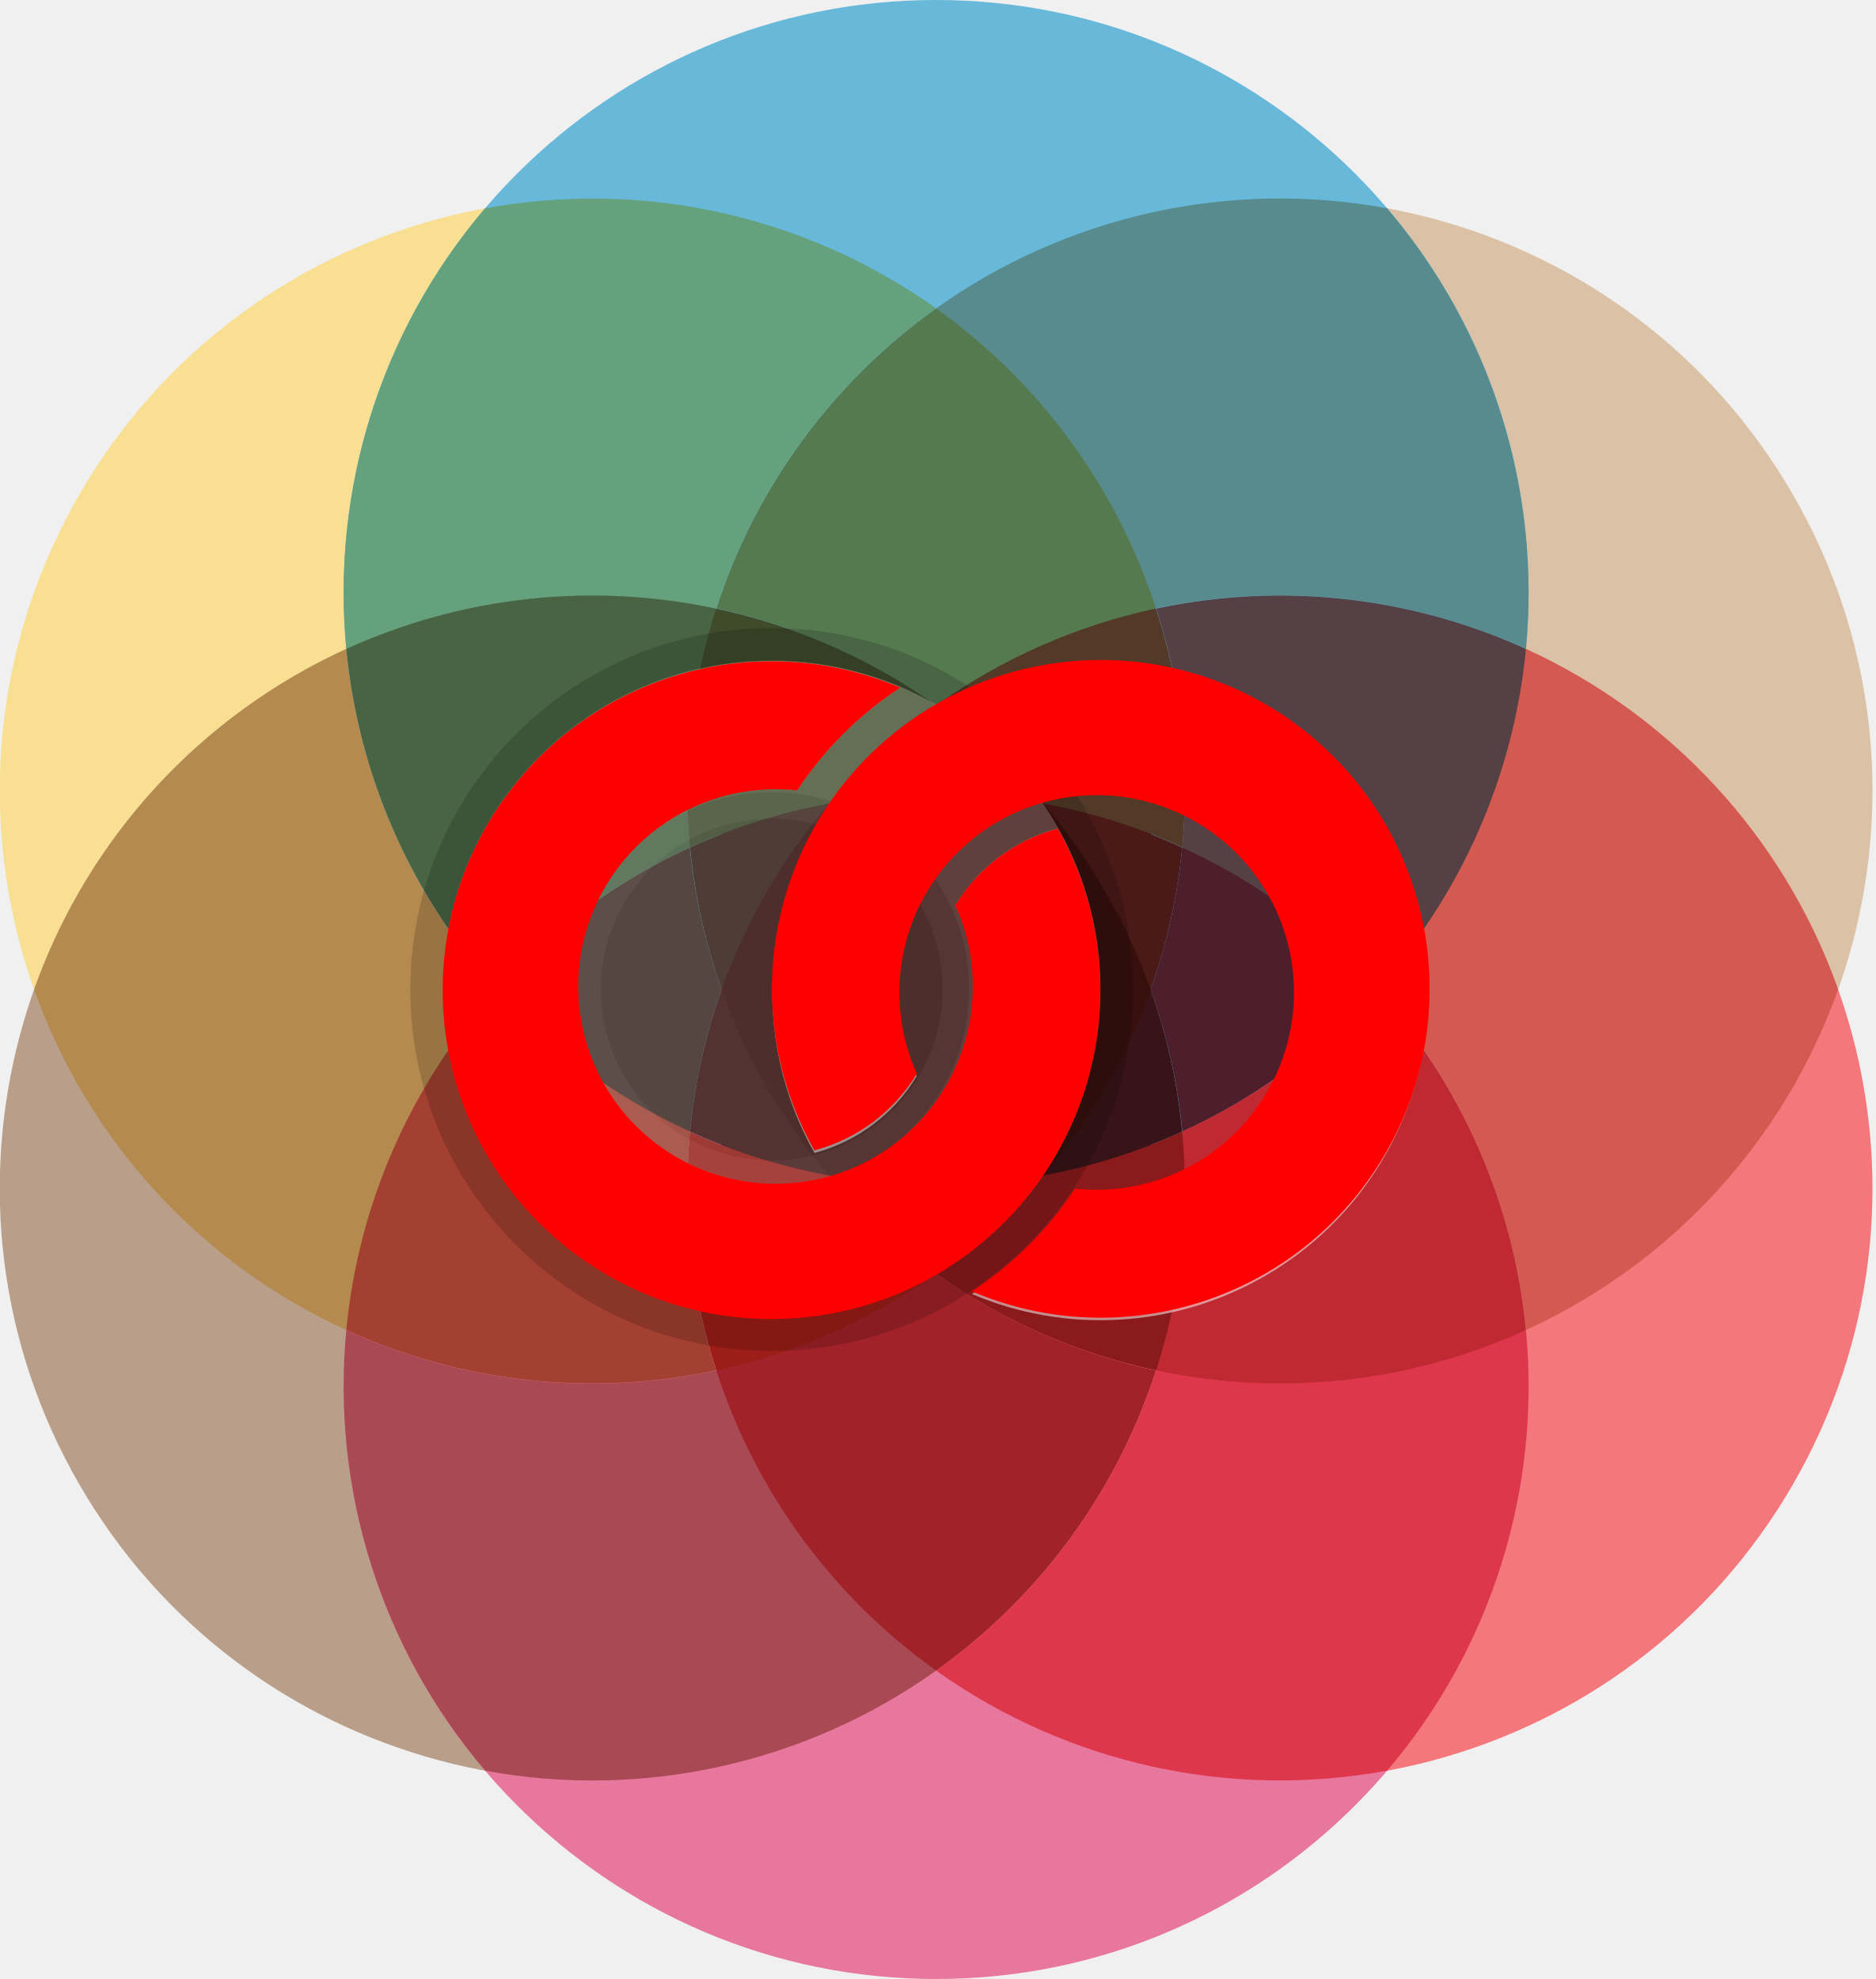
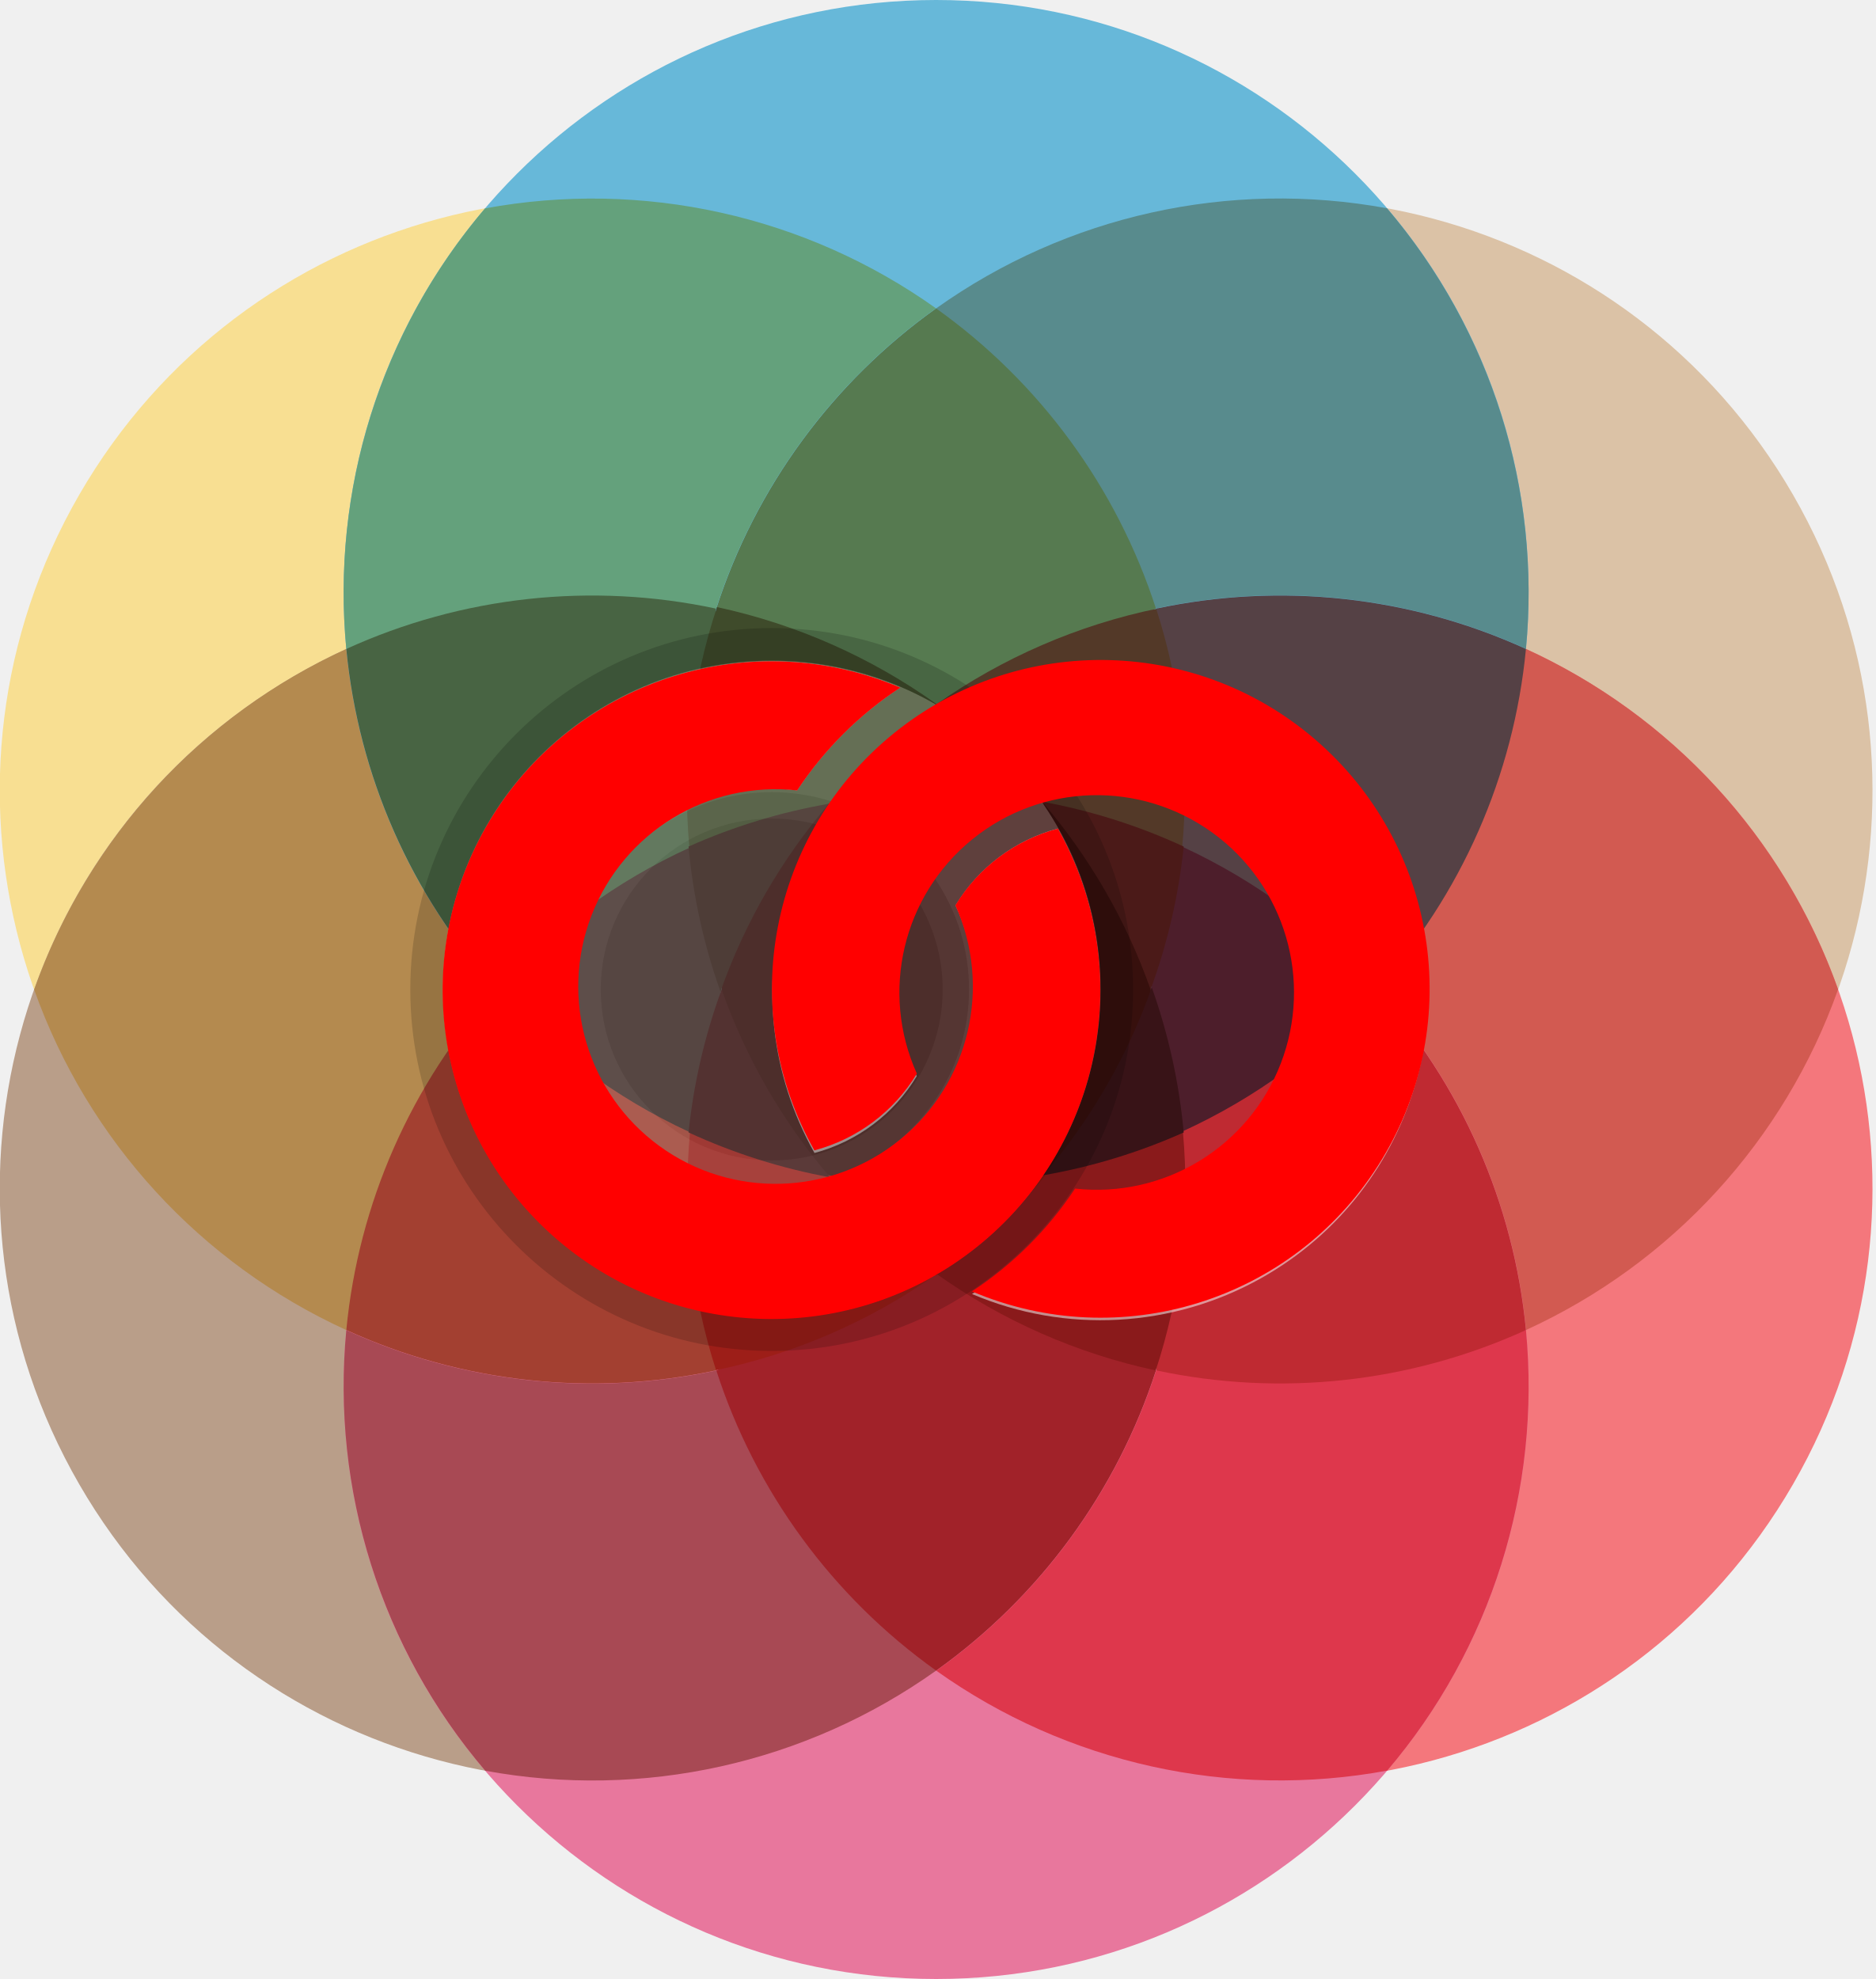
<svg xmlns="http://www.w3.org/2000/svg" xmlns:xlink="http://www.w3.org/1999/xlink" viewBox="-3160 -3340 6330 6680" _width="6330" _height="6680" _x="-3160" _y="-3340">
  <defs>
    <circle id="e" r="2e3" cy="-1340" />
    <path id="d" _points="0-2299 742-1286 1991-1150 1522-2637" d="M0-2299 L742-1286A 2e3 2e3 0 0 1 1991-1150 2e3 2e3 0 0 0 1522-2637 2e3 2e3 0 0 0 0-2299 " />
    <path id="c" _points="0-2299 742-1286 0-959 -742-1286" d="M0-2299A 2e3 2e3 0 0 1 742-1286 L0-959A 2e3 2e3 0 0 0 -742-1286 2e3 2e3 0 0 1 0-2299 " />
-     <path id="b" _points="0-959 362-627 831-480 742-1286" d="M0-959A 2e3 2e3 0 0 1 362-627 2e3 2e3 0 0 1 831-480 2e3 2e3 0 0 0 742-1286 2e3 2e3 0 0 0 0-959 " />
-     <path id="a" _points="0-959 362-627 -362-627" d="M0-959A 2e3 2e3 0 0 1 362-627 2e3 2e3 0 0 0 -362-627 2e3 2e3 0 0 1 0-959 " />
+     <path id="b" _points="0-959 362-627 831-480 742-1286" d="M0-962 L362-627A 2e3 2e3 0 0 1 835-480 2e3 2e3 0 0 0 748-1286 2e3 2e3 0 0 0 0-962 " />
+     <path id="a" _points="0-959 362-627 -362-627" d="M0-965A 2e3 2e3 0 0 1 362-627 2e3 2e3 0 0 0 -370-627 2e3 2e3 0 0 1 0-965 " />
  </defs>
  <use xlink:href="#e" fill="#f8df92" transform="rotate(300)" />
  <use xlink:href="#e" fill="#b99e89" transform="rotate(240)" />
  <use xlink:href="#e" fill="#dbc2a6" transform="rotate(60)" />
  <use xlink:href="#e" fill="#f4777c" transform="rotate(120)" />
  <use xlink:href="#e" fill="#e8779d" transform="rotate(180)" />
  <use xlink:href="#e" fill="#67b8d9" />
-   <rect fill="#37100d" x="-725" y="-660" width="1450" height="1320" />
+   <rect fill="#37100d" x="-725" y="-666" width="1450" height="1332" />
  <use xlink:href="#d" fill="#588b8d" />
  <use xlink:href="#c" fill="#567a50" />
  <use xlink:href="#b" fill="#533928" />
  <use xlink:href="#a" fill="#3c2315" />
  <g transform="rotate(60)">
    <use xlink:href="#d" fill="#d25a51" />
    <use xlink:href="#c" fill="#554145" />
    <use xlink:href="#b" fill="#4d1e2b" />
    <use xlink:href="#a" fill="#4b1a18" />
  </g>
  <g transform="rotate(120)">
    <use xlink:href="#d" fill="#de374c" />
    <use xlink:href="#c" fill="#bf2a32" />
    <use xlink:href="#b" fill="#8a1a1b" />
    <use xlink:href="#a" fill="#381317" />
  </g>
  <g transform="rotate(180)">
    <use xlink:href="#d" fill="#a84954" />
    <use xlink:href="#c" fill="#a12229" />
    <use xlink:href="#b" fill="#9d1e18" />
    <use xlink:href="#a" fill="#87170f" />
  </g>
  <g transform="rotate(240)">
    <use xlink:href="#d" fill="#b48a4f" />
    <use xlink:href="#c" fill="#a34031" />
    <use xlink:href="#b" fill="#422e29" />
    <use xlink:href="#a" fill="#3f1514" />
  </g>
  <g transform="rotate(300)">
    <use xlink:href="#d" fill="#64a17c" />
    <use xlink:href="#c" fill="#486443" />
    <use xlink:href="#b" fill="#3f4b2b" />
    <use xlink:href="#a" fill="#38231b" />
  </g>
  <g opacity="0.5">
    <path fill="#fff" d="M410.606-543.146C710.526-10.029,521.478,665.285-11.64,965.205  c-533.122,299.915-1208.436,110.866-1508.35-422.252C-1819.909,9.831-1630.86-665.478-1097.737-965.396  c299.519-168.5,660.288-188.422,976.535-53.912c-138.267,90.953-256.661,209.001-348.028,346.993  c-375.031-46.951-717.112,219.014-764.058,594.041c-46.945,375.034,219.022,717.112,594.05,764.058  c375.025,46.945,717.106-219.014,764.052-594.048c16.055-128.252-4.535-258.428-59.396-375.457  C142.513-411.665,266.271-504.679,410.606-543.146" />
    <path fill="#fff" d="M-410.613,551.816C-710.527,18.692-521.479-656.615,11.64-956.535  c533.123-299.92,1208.428-110.871,1508.351,422.252C1819.909-1.162,1630.86,674.148,1097.735,974.066  c-299.518,168.499-660.285,188.417-976.535,53.912c138.266-90.959,256.656-209,348.029-346.992  c375.027,46.945,717.105-219.02,764.057-594.048c46.945-375.027-219.02-717.107-594.047-764.057         C264.212-724.064-77.866-458.099-124.817-83.072c-16.057,128.252,4.541,258.428,59.4,375.464         C-142.513,420.335-266.277,513.343-410.613,551.816" />
  </g>
  <g opacity="0.2">
    <circle fill="#000" cx="-555" r="1220" opacity=".8" />
    <circle fill="#fff" cx="-555" r="1110" />
    <circle fill="#ccc" cx="-555" r="666" />
    <circle fill="#000" cx="-555" r="577" opacity=".2" />
  </g>
  <path id="l" fill="red" _points="-121-1019 r1110 411-543 r577 65-284 r666 -469-672 r1220" d="M-121-1019A 1110 1110 0 1 0 411-543  577  577 0 0 0 65-284  666  666 0 1 1-469-672 1220 1220 0 0 1-121-1019" _old="M23-30A  61.5 61.5 0 1 1-6.53-56.44  68 68 0 0 0-25.855-37.172  38 38 0 1 0 3.833-15.595  32 32 0 0 1 23-30" />
  <use xlink:href="#l" transform="rotate(180)" />
</svg>
